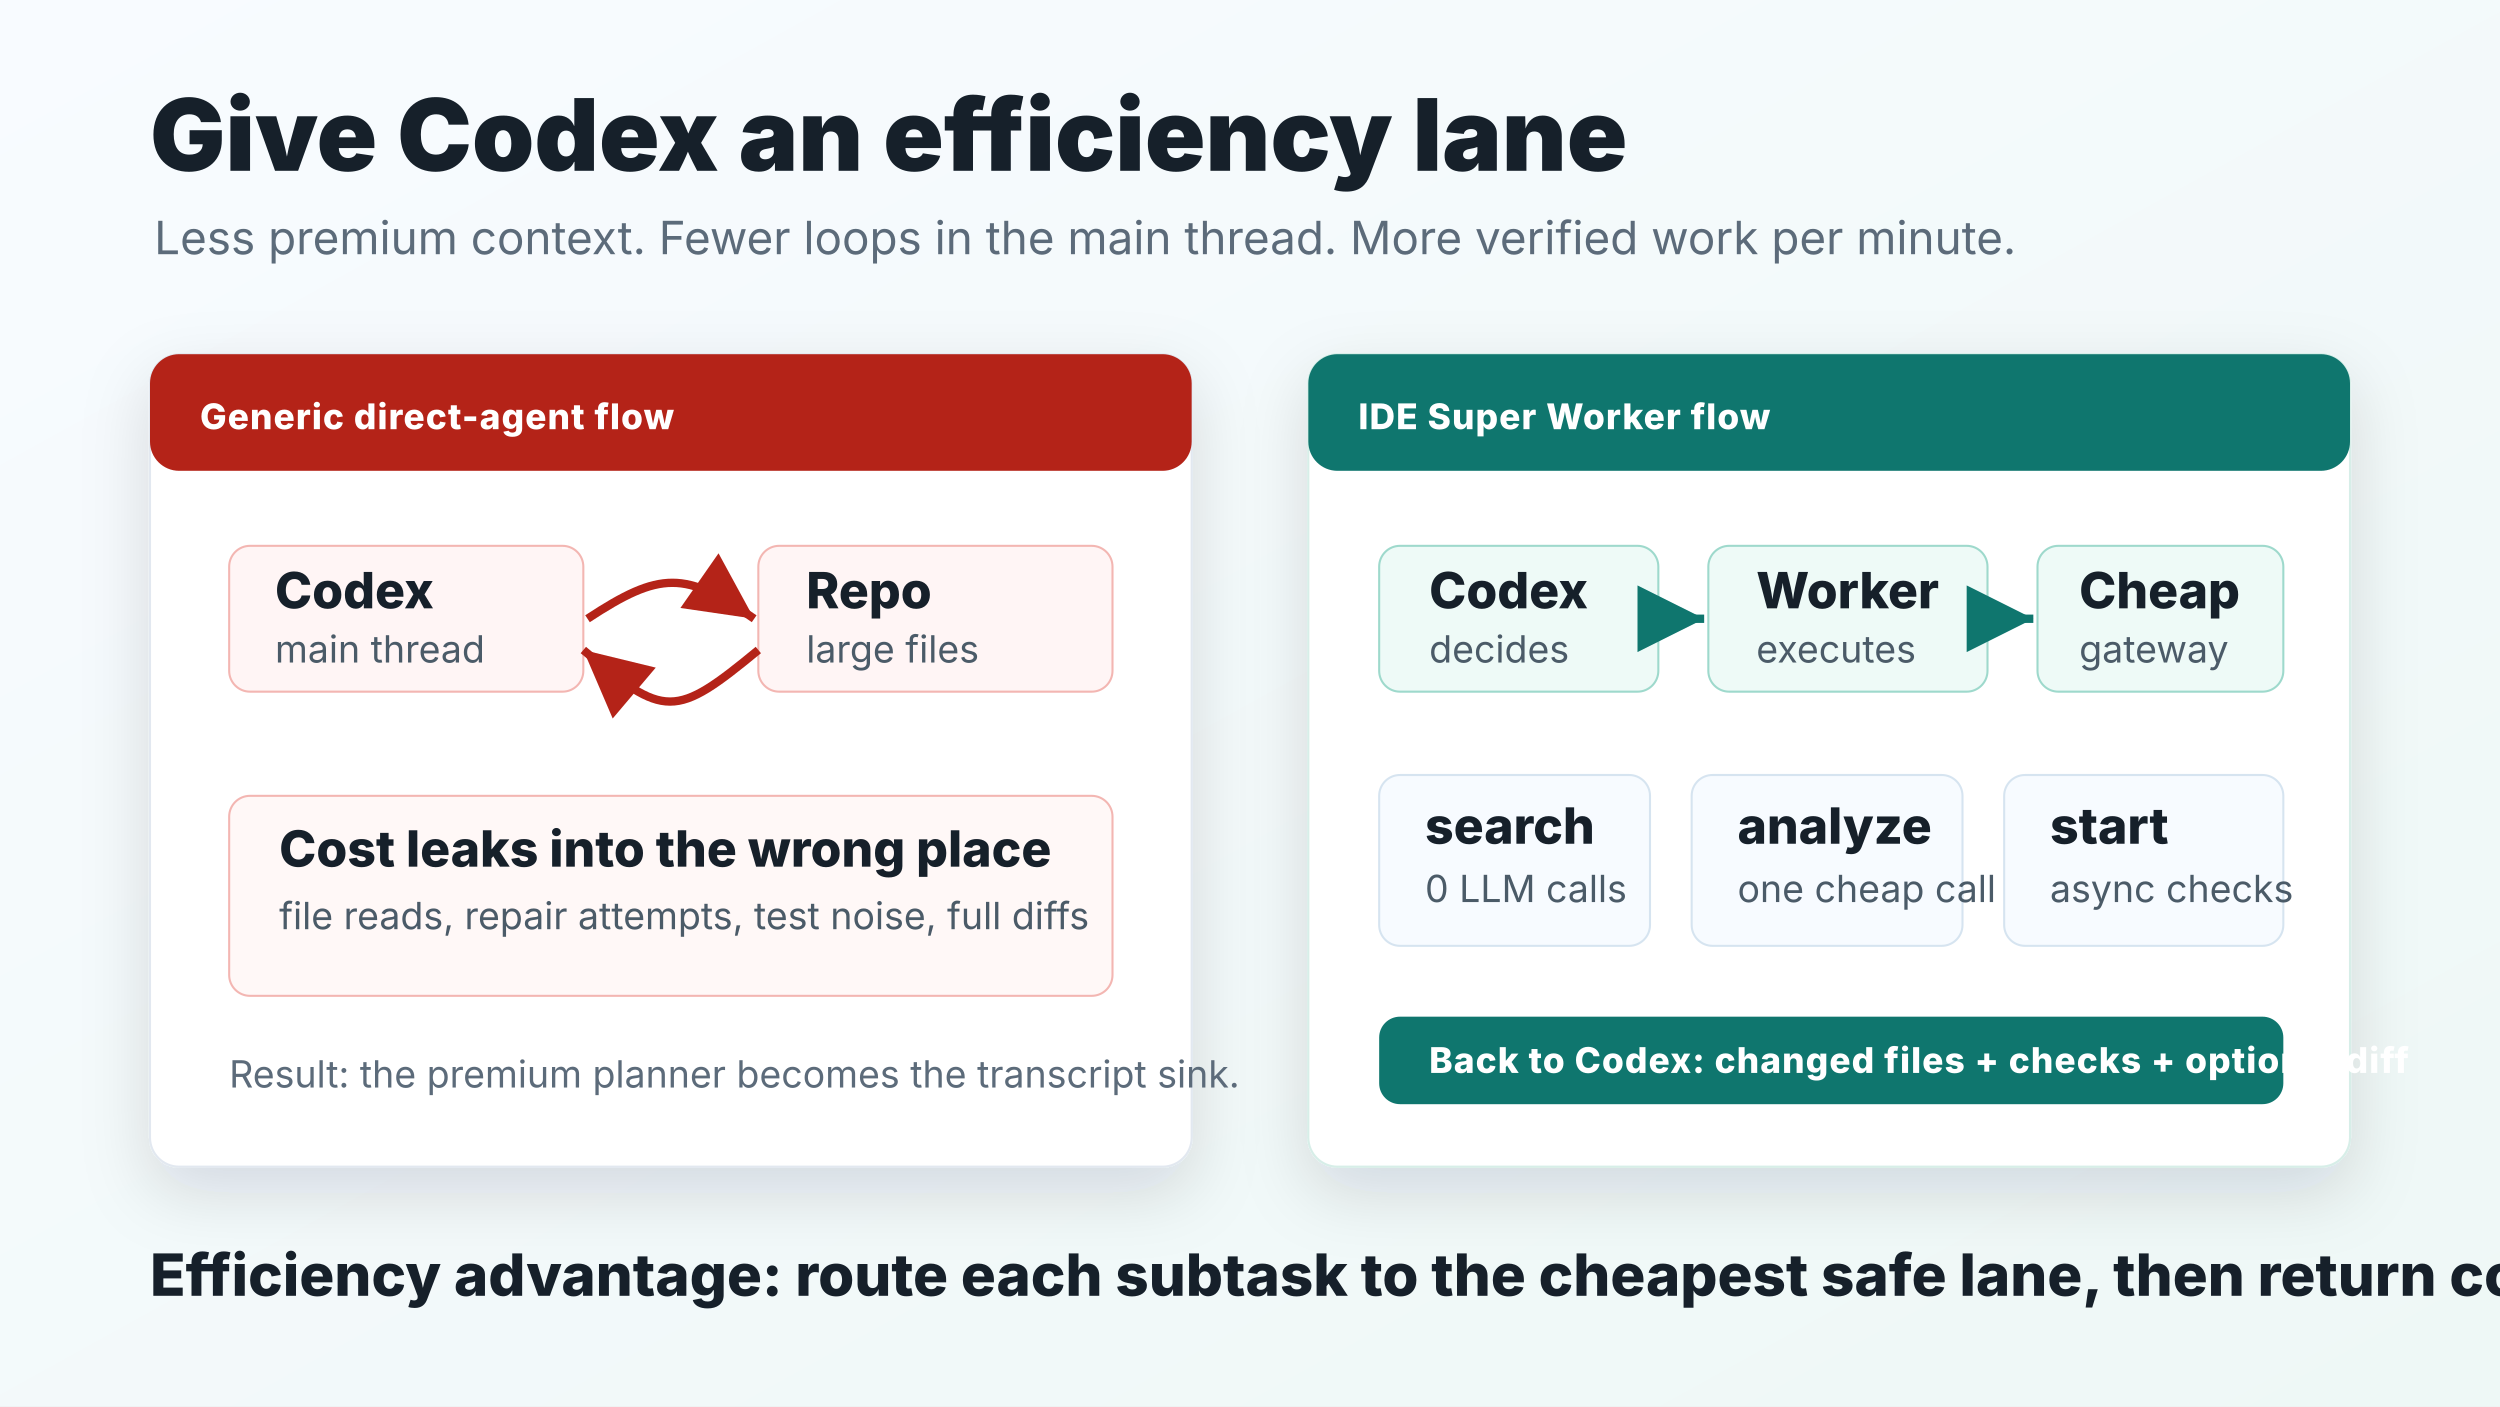
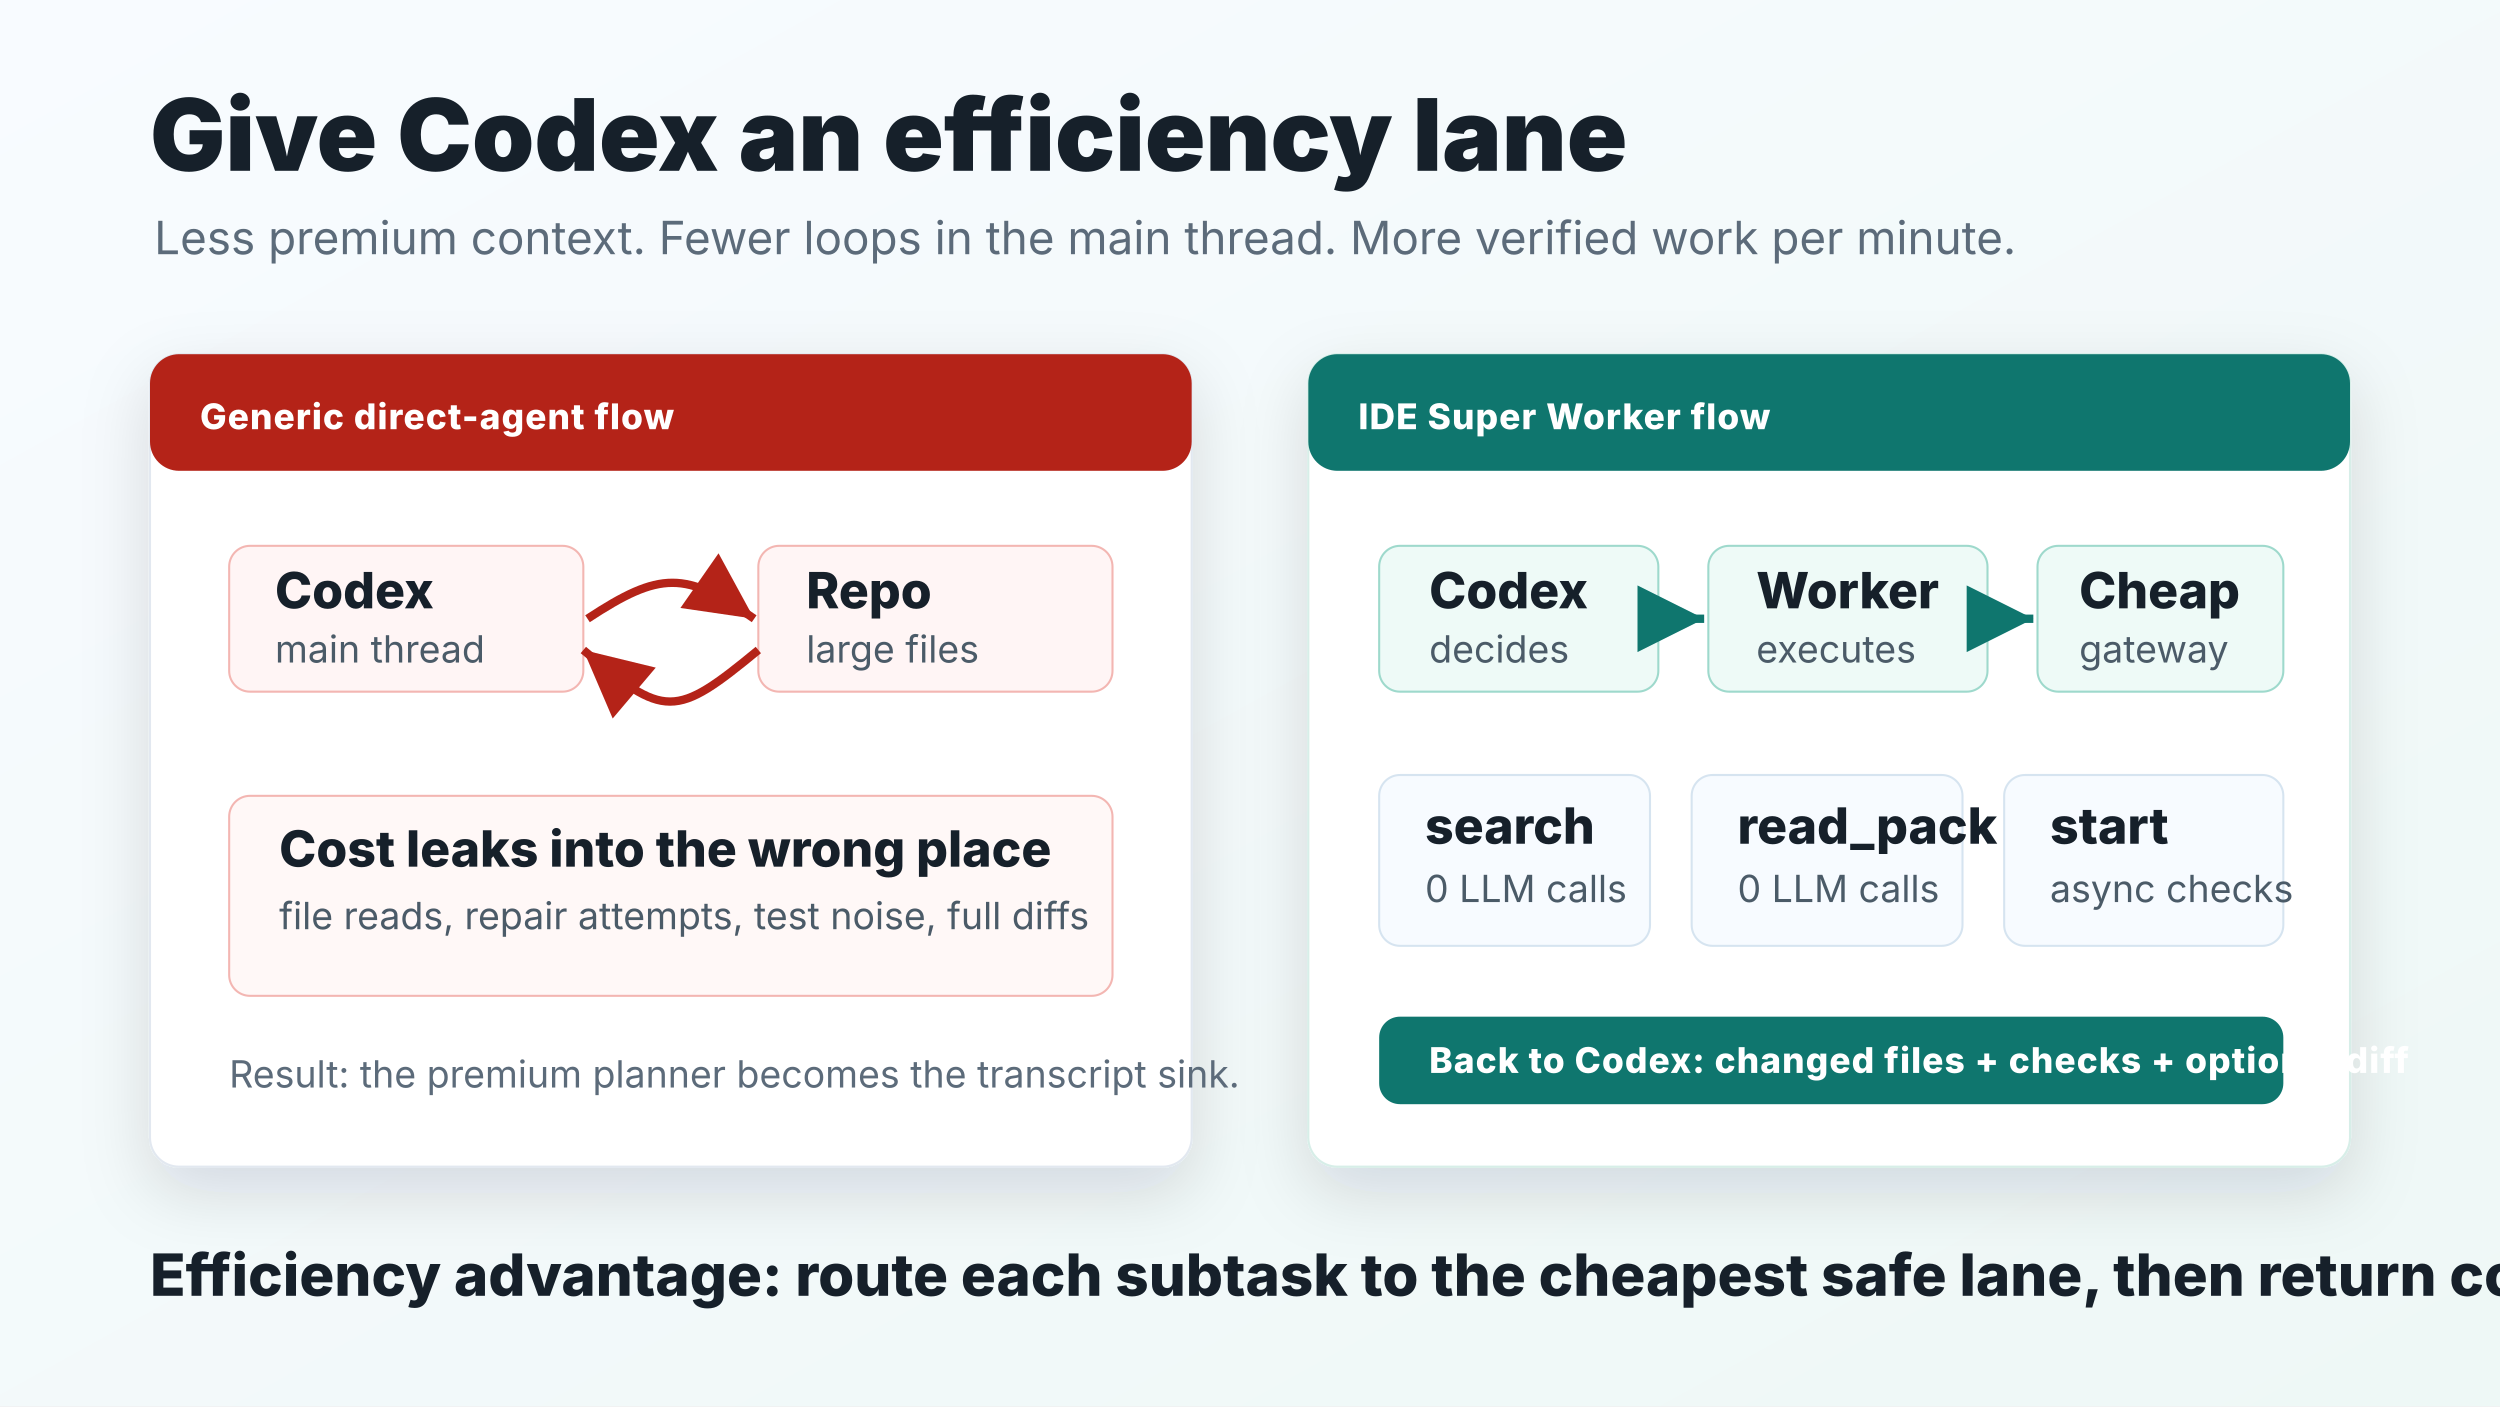
<svg xmlns="http://www.w3.org/2000/svg" width="1200" height="675" viewBox="0 0 1200 675" role="img" aria-labelledby="title desc">
  <defs>
    <linearGradient id="bg" x1="0" y1="0" x2="1" y2="1">
      <stop offset="0" stop-color="#f8fbff" />
      <stop offset="1" stop-color="#eef8f6" />
    </linearGradient>
    <filter id="shadow" x="-10%" y="-10%" width="120%" height="130%">
      <feDropShadow dx="0" dy="12" stdDeviation="16" flood-color="#17202a" flood-opacity="0.13" />
    </filter>
    <marker id="arrowGreen" markerWidth="12" markerHeight="12" refX="10" refY="6" orient="auto" markerUnits="strokeWidth">
      <path d="M2,2 L10,6 L2,10 Z" fill="#0f766e" />
    </marker>
    <marker id="arrowRed" markerWidth="12" markerHeight="12" refX="10" refY="6" orient="auto" markerUnits="strokeWidth">
      <path d="M2,2 L10,6 L2,10 Z" fill="#b42318" />
    </marker>
    <style>
      text { font-family: Inter, Segoe UI, Arial, sans-serif; fill: #16202a; }
      .muted { fill: #5c6b7a; font-size: 22px; }
      .small { fill: #5c6b7a; font-size: 18px; }
      .label { fill: #ffffff; font-weight: 800; font-size: 17px; letter-spacing: 0.5px; }
      .h1 { font-size: 48px; font-weight: 850; }
      .h2 { font-size: 28px; font-weight: 800; }
      .boxTitle { font-size: 24px; font-weight: 800; }
      .boxText { font-size: 18px; fill: #4b5b68; }
    </style>
  </defs>
  <rect width="1200" height="675" fill="url(#bg)" />
  <text x="72" y="82" class="h1">Give Codex an efficiency lane</text>
  <text x="74" y="122" class="muted">Less premium context. Fewer loops in the main thread. More verified work per minute.</text>
  <g transform="translate(72 170)">
    <rect x="0" y="0" width="500" height="390" rx="14" fill="#fff" stroke="#e2e8f0" filter="url(#shadow)" />
    <rect x="0" y="0" width="500" height="56" rx="14" fill="#b42318" />
    <text x="24" y="36" class="label">Generic direct-agent flow</text>
    <rect x="38" y="92" width="170" height="70" rx="10" fill="#fff5f5" stroke="#f3b6b2" />
    <text x="60" y="122" class="boxTitle">Codex</text>
    <text x="60" y="148" class="boxText">main thread</text>
    <rect x="292" y="92" width="170" height="70" rx="10" fill="#fff5f5" stroke="#f3b6b2" />
    <text x="315" y="122" class="boxTitle">Repo</text>
    <text x="315" y="148" class="boxText">large files</text>
    <path d="M210 127 C245 104, 257 104, 290 127" stroke="#b42318" stroke-width="4" fill="none" marker-end="url(#arrowRed)" />
    <path d="M292 142 C252 175, 247 175, 208 142" stroke="#b42318" stroke-width="4" fill="none" marker-end="url(#arrowRed)" />
    <rect x="38" y="212" width="424" height="96" rx="10" fill="#fff8f7" stroke="#f3b6b2" />
    <text x="62" y="246" class="boxTitle">Cost leaks into the wrong place</text>
    <text x="62" y="276" class="boxText">file reads, repair attempts, test noise, full diffs</text>
    <text x="38" y="352" class="small">Result: the premium planner becomes the transcript sink.</text>
  </g>
  <g transform="translate(628 170)">
    <rect x="0" y="0" width="500" height="390" rx="14" fill="#fff" stroke="#d7eee8" filter="url(#shadow)" />
    <rect x="0" y="0" width="500" height="56" rx="14" fill="#0f766e" />
    <text x="24" y="36" class="label">IDE Super Worker flow</text>
    <rect x="34" y="92" width="134" height="70" rx="10" fill="#eefaf7" stroke="#9ed9cc" />
    <text x="58" y="122" class="boxTitle">Codex</text>
    <text x="58" y="148" class="boxText">decides</text>
    <rect x="192" y="92" width="134" height="70" rx="10" fill="#eefaf7" stroke="#9ed9cc" />
    <text x="215" y="122" class="boxTitle">Worker</text>
    <text x="215" y="148" class="boxText">executes</text>
    <rect x="350" y="92" width="118" height="70" rx="10" fill="#eefaf7" stroke="#9ed9cc" />
    <text x="370" y="122" class="boxTitle">Cheap</text>
    <text x="370" y="148" class="boxText">gateway</text>
    <path d="M170 127 L190 127" stroke="#0f766e" stroke-width="4" marker-end="url(#arrowGreen)" />
    <path d="M328 127 L348 127" stroke="#0f766e" stroke-width="4" marker-end="url(#arrowGreen)" />
    <rect x="34" y="202" width="130" height="82" rx="10" fill="#f7fbff" stroke="#d6e4f0" />
    <text x="56" y="235" class="boxTitle">search</text>
    <text x="56" y="263" class="boxText">0 LLM calls</text>
    <rect x="184" y="202" width="130" height="82" rx="10" fill="#f7fbff" stroke="#d6e4f0" />
-     <text x="206" y="235" class="boxTitle">analyze</text>
-     <text x="206" y="263" class="boxText">one cheap call</text>
+     <text x="206" y="235" class="boxTitle">read_pack</text>
+     <text x="206" y="263" class="boxText">0 LLM calls</text>
    <rect x="334" y="202" width="134" height="82" rx="10" fill="#f7fbff" stroke="#d6e4f0" />
    <text x="356" y="235" class="boxTitle">start</text>
    <text x="356" y="263" class="boxText">async checks</text>
    <rect x="34" y="318" width="434" height="42" rx="10" fill="#0f766e" />
    <text x="58" y="345" class="label">Back to Codex: changed files + checks + optional diff</text>
  </g>
  <text x="72" y="622" class="h2">Efficiency advantage: route each subtask to the cheapest safe lane, then return compact proof.</text>
</svg>
